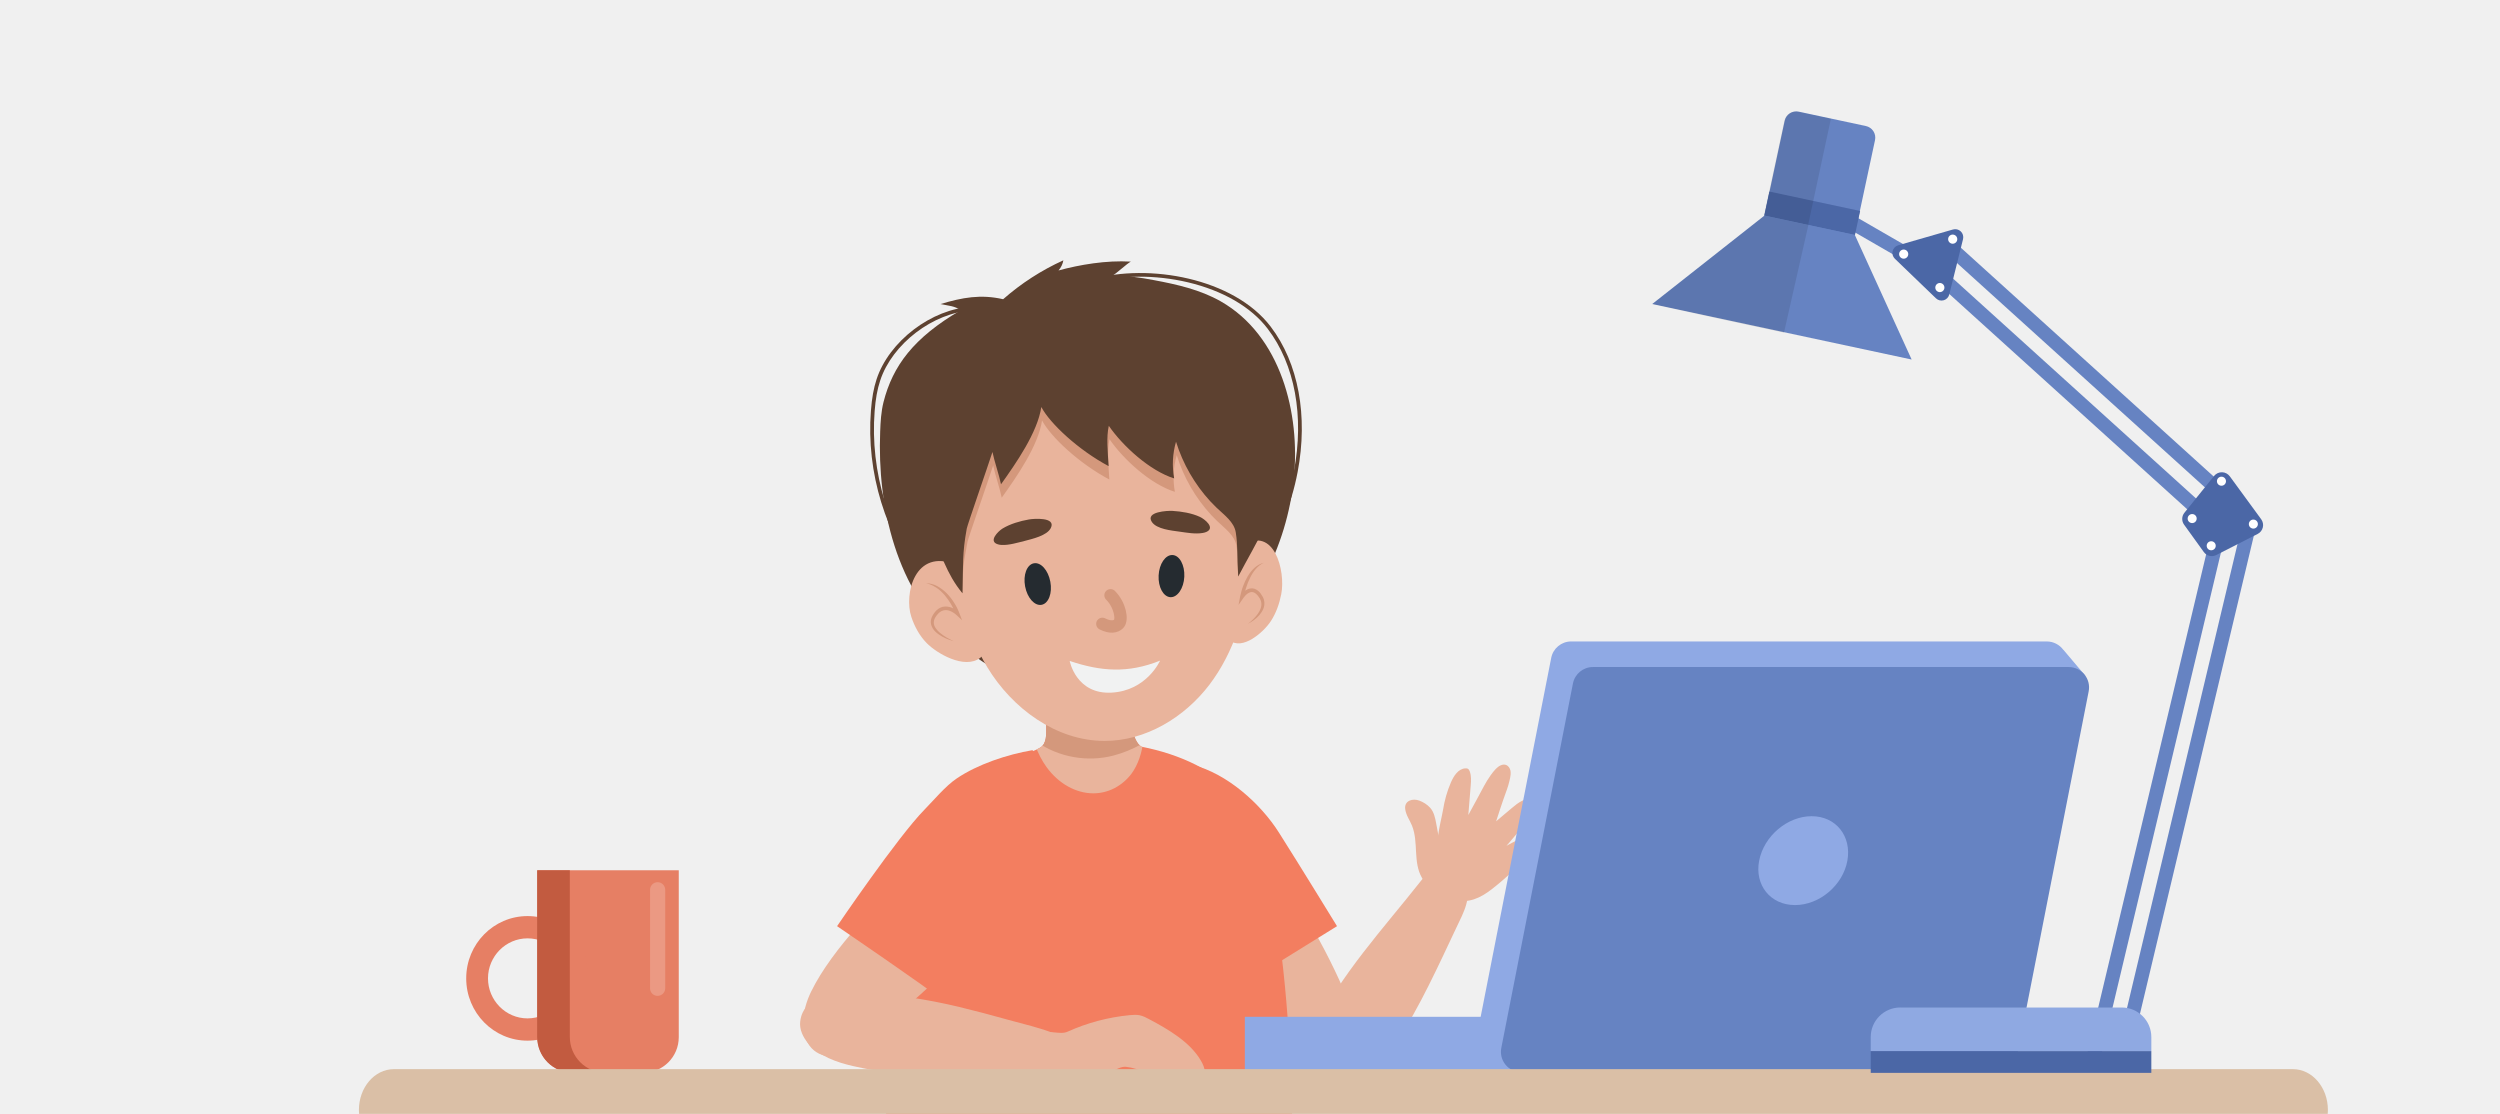
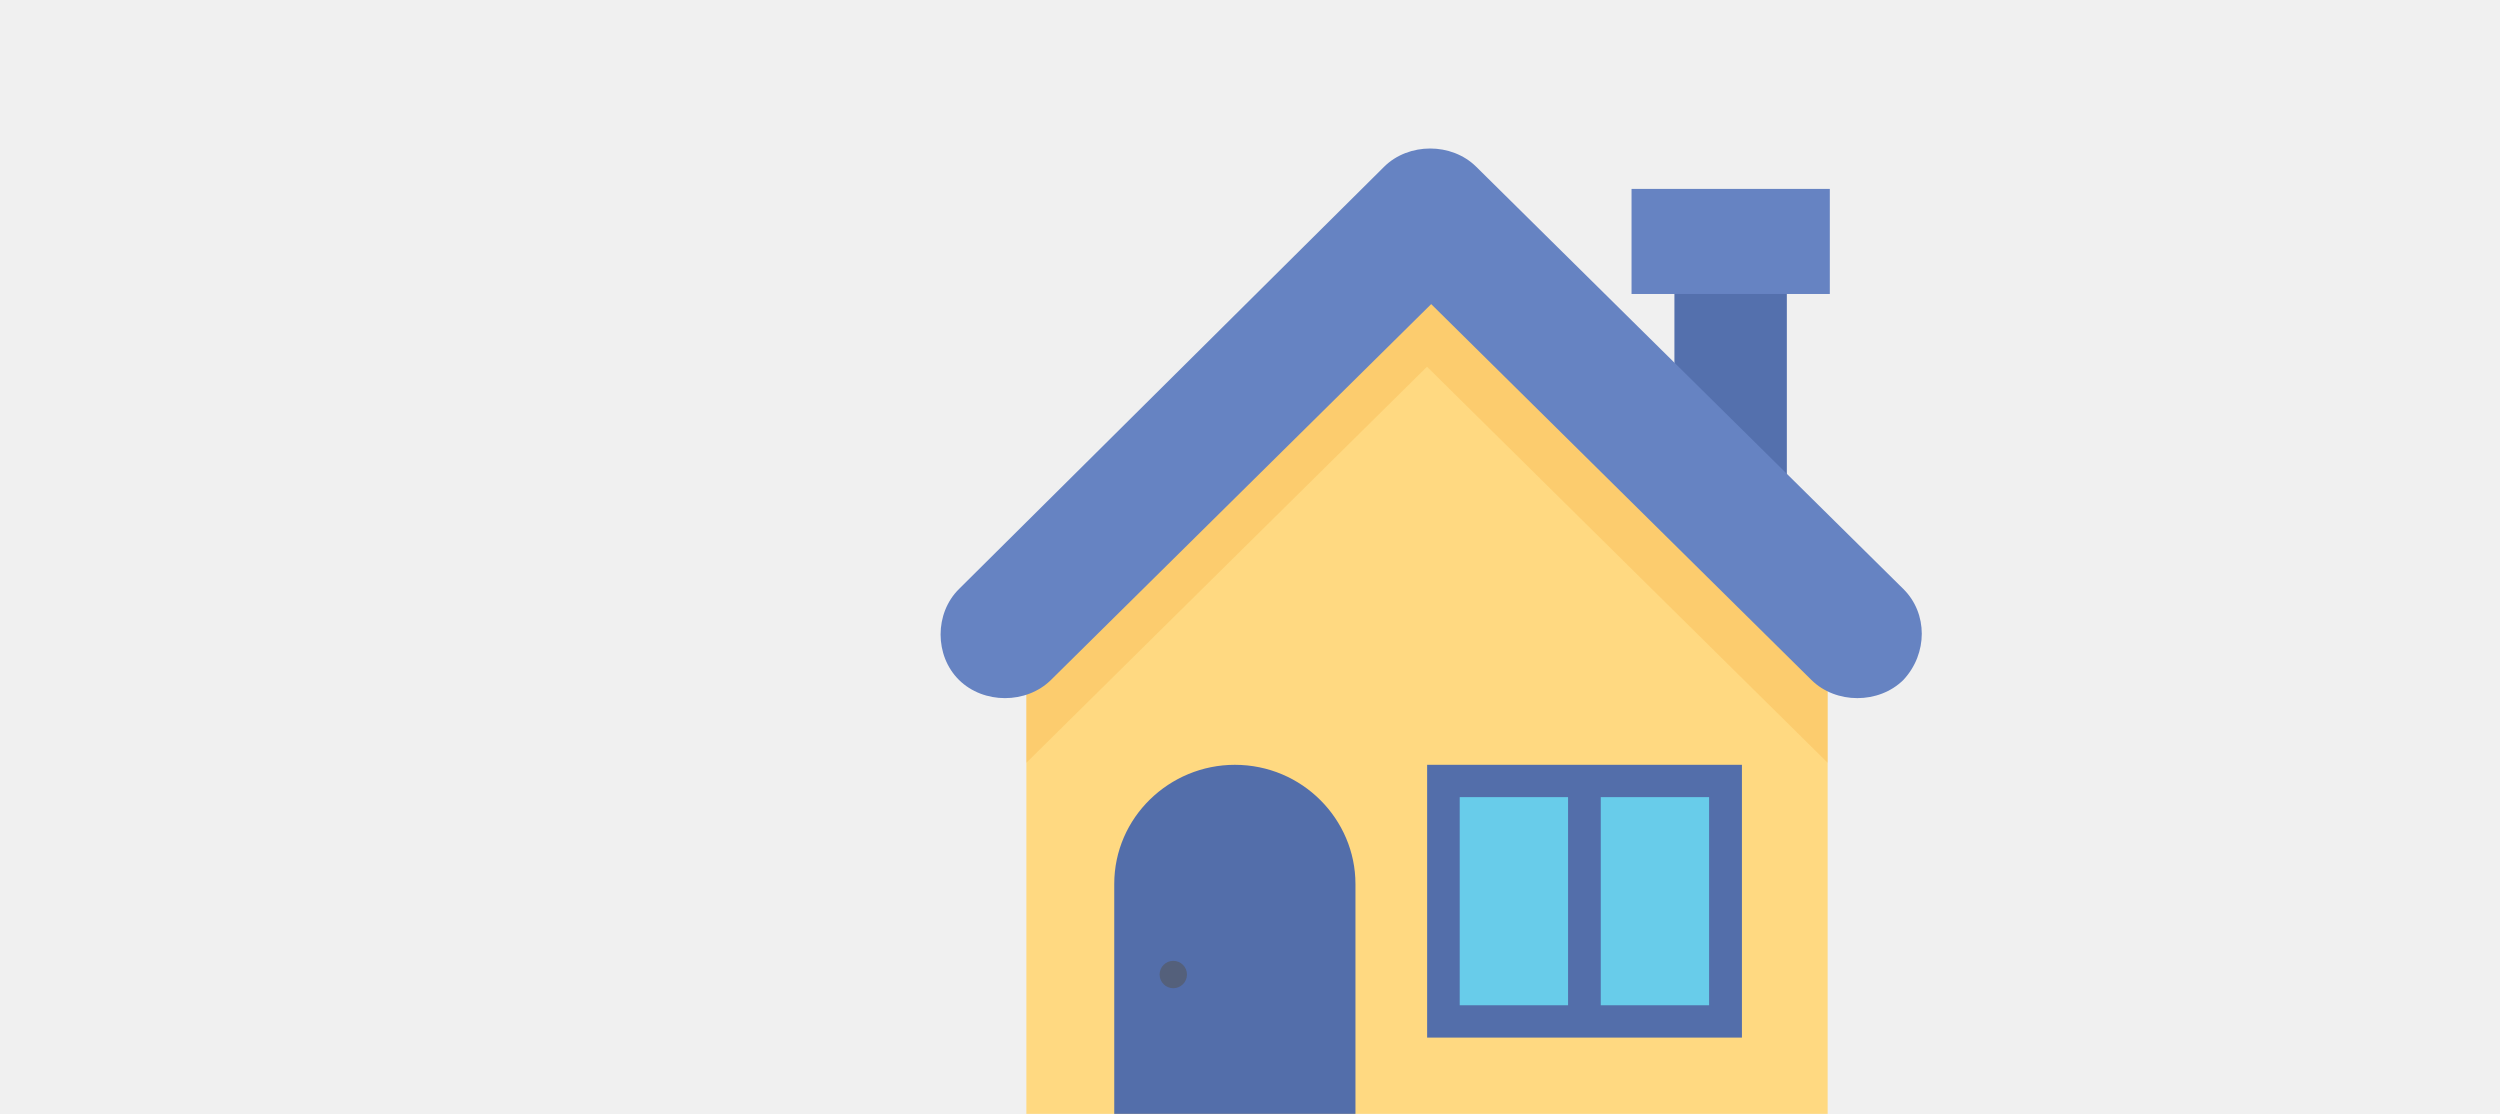
<svg xmlns="http://www.w3.org/2000/svg" width="202" height="90" fill="none">
  <g clip-path="url(#a)">
-     <path d="M102.209 83.521c-2.106-3.211-3.987-6.709-5.897-9.898-.775-1.286-1.542-2.625-1.858-4.047-.782-3.482 1.128-5.904 4.212-4.625 2.978 1.24 4.385 4.806 6.025 7.611 1.985 3.423 4.625 8.116 5.332 11.922.331 1.775-.022 3.663-1.271 4.408a2.087 2.087 0 0 1-1.918.12c-.669-.293-1.233-.91-1.737-1.527-1.031-1.233-1.978-2.572-2.888-3.964Z" fill="#E9B49C" />
-     <path d="M108.031 74.835s-9.823 6.1-10.635 6.566c-.21.12-2.971-4.67-3.174-4.987-.58-.91-1.136-1.865-1.565-2.865-.36-.85-.27-1.926-.233-2.851.09-2.046.534-4.07 1.309-5.965.248-.609.534-1.203.94-1.715.331-.413.737-.752 1.136-1.098a.686.686 0 0 1 .218-.143c.113-.037.226-.007.338.023 2.806.714 5.506 3.151 6.98 5.483 1.663 2.618 4.686 7.552 4.686 7.552Z" fill="#F37E60" />
-     <path d="M71.53 92.894c.09-.985.204-17.156.346-18.134.497-3.407 1.347-7.018 3.686-9.665.985-1.114 2.189-1.993 3.498-2.685a20.34 20.34 0 0 1 2.263-1.008c.873-.331 1.911-.52 2.708-.986.58-.33.497-1.15.504-1.715.015-.834.12-1.654.098-2.49-.03-1.03-.038-2.06-.09-3.083 1.15-.218 2.083-.324 3.31-.278 1.007.037 2.023-.06 3.03-.008.083.008.173.015.226.06.06.045.068.12.075.196.136 1.391 0 2.798.106 4.19.052.706.157 2.587.947 3.046 3.107.609 6.063 1.955 7.777 4.099 4.062 5.077 4.641 25.152 4.34 31.071-.263 5.13-33.674 6.664-32.823-2.61Z" fill="#F37E60" />
-     <mask id="b" style="mask-type:luminance" maskUnits="userSpaceOnUse" x="71" y="52" width="34" height="48">
-       <path d="M71.53 92.894c.09-.985.204-17.156.346-18.134.497-3.407 1.347-7.018 3.686-9.665.985-1.114 2.189-1.993 3.498-2.685a20.34 20.34 0 0 1 2.263-1.008c.873-.331 1.911-.52 2.708-.986.58-.33.497-1.15.504-1.715.015-.834.12-1.654.098-2.49-.03-1.03-.038-2.06-.09-3.083 1.15-.218 2.083-.324 3.31-.278 1.007.037 2.023-.06 3.03-.008.083.008.173.015.226.06.06.045.068.12.075.196.136 1.391 0 2.798.106 4.19.052.706.157 2.587.947 3.046 3.107.609 6.063 1.955 7.777 4.099 4.062 5.077 4.641 25.152 4.34 31.071-.263 5.13-33.674 6.664-32.823-2.61Z" fill="#fff" />
-     </mask>
-     <g mask="url(#b)">
-       <path d="M90.058 63.68a3.767 3.767 0 0 1-1.708.422c-1.414 0-2.82-.783-3.79-2.122-1.482-2.045-1.903-5.392-.752-7.844.39-.843.985-1.542 1.7-1.873 1.037-.497 2.21-.18 3.219.39a7.377 7.377 0 0 1 3.347 4.123c.609 1.887.436 4.257-.655 5.746a4.122 4.122 0 0 1-1.361 1.158Z" fill="#E9B49C" />
-       <path d="M98.88 45.32c-.038-2.076-.362-4.046-.933-5.671-2.49-7.04-11.689-8.703-17.157-3.595-6.1 5.701-3.58 19.187 2.964 23.873 1.752 1.256 4.114 1.677 6.22 1.12 6.356-1.692 9.018-9.243 8.905-15.727Z" fill="#D4987C" />
-     </g>
-     <path d="M73.327 81.28c2.903-2.52 5.664-5.378 8.371-7.92 1.091-1.03 2.197-2.106 2.889-3.385 1.7-3.136.519-5.987-2.798-5.596-3.204.384-5.529 3.43-7.868 5.694-2.843 2.753-6.664 6.551-8.371 10.026-.797 1.617-.97 3.528.022 4.588a2.06 2.06 0 0 0 1.813.632c.722-.098 1.43-.541 2.091-1 1.316-.918 2.595-1.948 3.851-3.04Z" fill="#E9B49C" />
-     <path d="M67.636 74.835s7.469 5.092 8.16 5.724c.181.165 5.273-4.257 5.536-4.528 1.211-1.226 2.332-2.565 3.182-4.07.933-1.632 1.504-3.617 1.256-5.505-.27-2.054-1.361-4.047-2.34-5.844-2.03.346-4.43 1.135-6.137 2.294-.917.624-1.797 1.7-2.587 2.504-2.181 2.22-7.07 9.425-7.07 9.425Z" fill="#F37E60" />
-     <path d="M117.015 69.923c.602.135 1.129.631 1.369 1.203.579 1.376-.12 2.587-.692 3.79-1.474 3.115-2.941 6.38-4.851 9.313-1.046 1.61-3.798 6.137-6.461 4.475-.557-.346-.872-.978-1-1.602-.271-1.332.195-2.67.767-3.874 2.128-4.453 5.641-8.213 8.687-12.08.451-.578.993-1.203 1.753-1.263.143 0 .293.007.428.038Z" fill="#E9B49C" />
-     <path d="M117.263 72.608c-.887-.309-1.88-.843-2.369-1.678-.737-1.27-.263-2.88-.805-4.22-.18-.443-.489-.85-.549-1.338-.083-.677.594-.888 1.136-.684.316.112.662.33.887.586.301.339.399.813.482 1.264l.18.97c-.045-.233.316-1.7.369-2.053.12-.767.331-1.52.639-2.234.226-.52.579-1.083 1.143-1.136.083-.007.166-.007.234.038.075.045.12.128.15.218.128.353.105.737.075 1.113-.068.797-.195 2.4-.195 2.4s.526-.97.774-1.422c.339-.61.617-1.219 1.031-1.79.128-.18.263-.354.413-.512.226-.233.557-.436.85-.316.181.075.301.271.339.46.037.195.007.398-.03.593a7.78 7.78 0 0 1-.361 1.211c-.286.775-.767 2.28-.767 2.28s.827-.7 1.241-1.046c.278-.233.564-.474.895-.624.188-.083.398-.136.601-.098.203.037.391.18.444.383.053.219-.068.444-.188.64-.617.985-2.159 2.73-2.159 2.73s1.174-.677 1.828-.835c.233-.06.489-.09.715-.015.895.278-.083 1.158-.444 1.474-1.098.97-2.166 2.016-3.325 2.911-.872.67-1.865 1.15-2.978.828-.083-.046-.166-.068-.256-.098ZM86.489 86.139c.571-1.151-.226-2.204-1.264-2.618-1.218-.489-2.467-.76-3.715-1.106a109.563 109.563 0 0 0-4.032-1.06c-2.587-.617-5.288-1.046-7.973-1.106-1.715-.037-4.61.038-4.851 2.31-.068.639.24 1.27.662 1.76.902 1.03 2.271 1.511 3.61 1.82 4.927 1.143 10.17.805 15.201.895.752.015 1.595-.008 2.121-.55.098-.105.18-.218.24-.345Z" fill="#E9B49C" />
-     <path d="M84.819 86.62c.73.076 1.354.647 2.09.79.527.098 1.061-.037 1.535-.27.436-.211.88-.354 1.331-.542.346-.15.813-.444 1.204-.399 1.038.106 2.12.73 3.084 1.106.218.083.451.173.677.105.225-.068.383-.36.233-.541.286.218.692.677 1.098.443.165-.097.248-.338.135-.489.166.143.331.294.542.354.21.06.474 0 .572-.196.045-.09.052-.195.045-.3-.015-.354-.158-.692-.339-.993-.88-1.505-2.632-2.513-4.122-3.31-.263-.143-.534-.286-.827-.346-.263-.052-.534-.03-.797-.007a15.84 15.84 0 0 0-5.01 1.331c-.338.158-.744.09-1.098.06-.263-.022-.541-.045-.79.06-.278.113-.473.361-.624.617-.278.474-.459 1.09-.368 1.64.075.421.15.872.654.91.203.015.414-.03.617-.03.06 0 .105 0 .158.007Z" fill="#E9B49C" />
-     <path d="M101.826 45.372c1.466-2.038 2.512-4.543 3.023-7.235.858-4.52.068-8.8-2.181-11.75-2.986-3.918-9.876-5.136-14.441-3.813l.082.286c2.25-.654 5.04-.67 7.665-.052 2.828.67 5.122 2 6.453 3.753 2.197 2.88 2.971 7.078 2.121 11.508-.503 2.647-1.534 5.107-2.971 7.115l.249.188ZM74.666 47.185l.233-.188c-3.076-3.85-4.61-8.875-4.227-13.786.075-.986.218-1.768.444-2.452.962-2.971 4.294-5.514 7.43-5.672l-.014-.3c-3.25.157-6.71 2.79-7.71 5.874-.233.714-.376 1.511-.451 2.527-.391 4.98 1.18 10.086 4.295 13.997Z" fill="#5D4130" />
-     <path d="M96.646 51.931c-1.121.602-2.25 1.189-3.182 2.046-1.339 1.234-2.264 3.016-3.941 3.716-1.347.556-2.911.285-4.227-.339-1.317-.624-2.452-1.564-3.64-2.4-1.483-1.037-3.077-1.917-4.446-3.098-4.791-4.122-6.333-10.906-6.092-16.976.03-.805.075-1.61.27-2.392.745-2.926 2.43-5.197 6.228-7.416-.451-.354-.955-.361-1.624-.504 1.767-.534 3.256-.805 5.061-.391a19.683 19.683 0 0 1 4.867-3.144c-.053.3-.188.586-.391.82 1.685-.46 3.843-.835 5.844-.715-.278.128-1.226 1.015-1.504 1.143 1.128-.03 2.256.143 3.37.354 1.857.346 3.738.774 5.385 1.707 4.889 2.783 6.446 9.079 5.919 14.329a21.558 21.558 0 0 1-2.407 7.92c-.767 1.429-1.715 2.79-2.978 3.806-.782.594-1.647 1.068-2.512 1.534Z" fill="#5D4130" />
-     <path d="M101.162 42.703c-.128-2.956-.895-5.867-2.625-8.229-1.925-2.625-4.979-4.377-8.213-4.716-3.234-.338-6.59.745-9.019 2.903-5.362 4.784-5.227 12.885-2.64 19.06.316.752.677 1.474 1.098 2.174 2.016 3.347 5.574 5.964 9.478 5.972 3.317.007 6.453-1.888 8.469-4.528 2.008-2.64 2.993-5.942 3.347-9.237.105-1.12.15-2.264.105-3.4Z" fill="#E9B49C" />
-     <path d="M89.73 48.099c.77.77.99 1.98.66 2.31-.233.233-.66.33-1.32 0" stroke="#D4987C" stroke-linecap="round" />
-     <path d="M93.734 53.38s-1.072 2.435-3.93 2.585c-2.86.15-3.374-2.561-3.374-2.561 2.516.845 4.695 1.02 7.304-.025Z" fill="#F1F2F2" />
-     <path d="M77.24 45.628c-3.31-1.376-4.22 2.377-3.603 4.22.256.76.64 1.497 1.233 2.106.798.827 3.062 2.166 4.325 1.203.572-.436.61-1.158.61-1.79.007-1.722-.316-4.806-2.565-5.739ZM100.411 44.072c2.535-1.617 3.482 2.053 3.114 3.933-.151.775-.414 1.535-.85 2.197-.579.88-2.287 2.392-3.34 1.526-.481-.39-.556-1.105-.594-1.745-.113-1.714-.045-4.813 1.67-5.911Z" fill="#E9B49C" />
-     <path d="M97.864 41.612c.158.166.316.331.481.489.617.594 1.43 1.158 1.557 2.008.173 1.098.023.632.135 2.467 1.452-2.76 3.874-11.049 3.032-12.62-.828-1.55-2.332-2.618-3.881-3.446-3.566-1.888-7.68-2.745-11.696-2.361-4.017.383-7.92 2.008-10.974 4.648-1.008.872.579 14.336 1.248 15.133.06-2.347.038-2.128.406-4.137.06-.323 1.663-4.904 2.076-6.19.143.715.55 1.895.692 2.61 1.204-1.685 2.956-4.197 3.257-6.243.7 1.331 2.986 3.468 5.438 4.776-.068-1.12-.195-2.346.015-3.256 1.128 1.64 3.325 3.64 5.28 4.25-.18-.986-.128-2.002.15-2.964a12.668 12.668 0 0 0 2.784 4.836Z" fill="#D4987C" />
-     <path d="M97.813 40.528c.158.166.316.331.481.49.617.593 1.43 1.158 1.557 2.008.173 1.098.09 1.722.196 3.557 1.451-2.76 3.196-5.415 3.617-8.5.241-1.76.188-3.64-.654-5.204-.827-1.55-2.332-2.617-3.881-3.445-3.565-1.888-7.68-2.745-11.696-2.362-4.017.384-7.92 2.009-10.974 4.649-1.008.872-1.94 1.865-2.497 3.076-.361.79-.55 1.67-.489 2.535.068.887.474 1.752.752 2.595.617 1.888 1.264 3.745 2.076 5.558.369.835.805 1.655 1.467 2.452.06-2.347-.023-3.22.346-5.227.06-.324 1.662-4.904 2.076-6.19.143.714.549 1.895.692 2.61 1.203-1.685 2.956-4.198 3.256-6.244.7 1.332 2.987 3.468 5.439 4.777-.068-1.121-.196-2.347.015-3.257 1.128 1.64 3.324 3.64 5.28 4.25-.18-.986-.128-2.001.15-2.964a12.686 12.686 0 0 0 2.79 4.836Z" fill="#5D4130" />
-     <path d="M97.18 43.063c.106-.015.204-.045.294-.083.752-.33-.143-1.045-.527-1.218-.67-.309-1.481-.437-2.211-.482-.376-.022-2.211.053-1.67.888.384.594 1.617.7 2.242.79.586.082 1.27.21 1.872.105ZM80.924 44.033a1.254 1.254 0 0 1-.301-.053c-.79-.24.022-1.052.376-1.27.632-.384 1.414-.61 2.143-.738.369-.067 2.204-.21 1.768.685-.308.632-1.52.887-2.129 1.053-.586.143-1.256.353-1.858.323Z" fill="#5D4130" />
-     <path d="M95.692 46.598c-.045.94-.549 1.678-1.12 1.655-.572-.03-1.001-.812-.956-1.752.045-.94.55-1.678 1.12-1.655.572.022 1.001.812.956 1.752ZM84.867 47.004c.173.925-.143 1.76-.707 1.865-.564.105-1.159-.564-1.332-1.49-.173-.924.143-1.76.707-1.865.565-.105 1.159.557 1.332 1.49Z" fill="#252B30" />
-     <path d="M102.105 45.477c-.278.06-.534.218-.752.414a2.817 2.817 0 0 0-.541.684 4.344 4.344 0 0 0-.369.782c-.053.136-.098.271-.135.414-.038.143-.076.278-.106.429l-.128.677.399-.572c.196-.278.512-.541.79-.451.143.038.271.158.383.293.053.068.106.15.151.218a.92.92 0 0 1 .083.745 1.674 1.674 0 0 1-.249.489 3.27 3.27 0 0 1-.368.429 3.515 3.515 0 0 1-.436.376c.346-.173.669-.407.932-.707.128-.15.248-.324.324-.52a1.133 1.133 0 0 0-.045-.94 2.32 2.32 0 0 0-.166-.263 1.054 1.054 0 0 0-.519-.406.731.731 0 0 0-.361-.015.858.858 0 0 0-.316.135 1.74 1.74 0 0 0-.451.459l.271.105a3.57 3.57 0 0 1 .09-.398c.03-.136.068-.27.113-.399.082-.263.18-.519.308-.767.12-.248.263-.481.444-.692.18-.218.399-.399.654-.519ZM74.823 47.117c.151.038.301.09.437.15.135.068.27.136.398.218.128.083.249.181.354.279.113.105.218.21.316.323.195.233.368.482.519.737.075.128.143.264.21.399.068.135.128.278.181.414l.24-.158c-.09-.09-.18-.15-.278-.218a2.079 2.079 0 0 0-.316-.166 1.266 1.266 0 0 0-.73-.06 1.18 1.18 0 0 0-.6.406c-.076.09-.136.188-.196.286-.06.105-.106.218-.136.346a.905.905 0 0 0 .008.376c.03.12.082.233.143.338.127.203.308.354.489.482.368.256.782.429 1.203.541a8.448 8.448 0 0 1-.58-.3 4.399 4.399 0 0 1-.526-.369 1.832 1.832 0 0 1-.406-.466.73.73 0 0 1-.083-.542c.023-.09.06-.18.113-.263a1.44 1.44 0 0 1 .18-.24.914.914 0 0 1 .467-.31.874.874 0 0 1 .55.053c.09.038.18.083.262.136.083.052.173.12.234.18l.458.422-.218-.572c-.06-.158-.128-.301-.195-.444a4.542 4.542 0 0 0-.241-.414 4.35 4.35 0 0 0-.594-.752 3.3 3.3 0 0 0-.76-.571 1.875 1.875 0 0 0-.444-.173c-.15-.038-.3-.06-.459-.068Z" fill="#D4987C" />
-     <path d="M103.602 77.579a47.64 47.64 0 0 0-.444-3.4l-.068-.421-.075-.421-.075-.421-.083-.422a16.877 16.877 0 0 0-.181-.842c-.06-.278-.12-.557-.195-.835-.068-.278-.136-.556-.218-.835a27.988 27.988 0 0 0-.233-.827l-.128-.414-.136-.406-.135-.406-.151-.406c-.398-1.076-.872-2.129-1.474-3.1a28.738 28.738 0 0 1 1.249 3.182l.135.407.128.406c.038.135.083.27.12.406l.113.414c.083.27.151.549.226.82.075.27.143.548.211.827.067.278.135.556.195.827l.098.414.09.421.09.414.091.421.173.835.677 3.362Z" fill="#F37E60" />
-     <path d="M100.583 82.157h22.901v4.48h-22.901v-4.48Z" fill="#8FA9E4" />
-     <path d="m119.552 82.592 5.785-29.428a1.642 1.642 0 0 1 1.621-1.335h38.427a1.67 1.67 0 0 1 1.335.682h.01l1.77 2.096-1.572-.346-5.696 28.974a1.644 1.644 0 0 1-1.622 1.335h-38.426c-1.049 0-1.83-.96-1.632-1.978Z" fill="#8FA9E4" />
-     <path d="M161.357 86.636H122.93a1.648 1.648 0 0 1-1.622-1.977l5.785-29.429a1.644 1.644 0 0 1 1.622-1.334h38.427c1.048 0 1.829.949 1.621 1.977l-5.784 29.428a1.636 1.636 0 0 1-1.622 1.335Z" fill="#6683C2" />
-     <path d="M149.269 69.54c-.356 1.987-2.254 3.59-4.232 3.59-1.978 0-3.283-1.612-2.897-3.59.385-1.988 2.284-3.59 4.232-3.59 1.958-.01 3.253 1.602 2.897 3.59Z" fill="#8FA9E4" />
-     <path d="M46.29 86.676h5.686a2.87 2.87 0 0 0 2.868-2.867V70.32H43.423v13.488a2.863 2.863 0 0 0 2.867 2.867Z" fill="#E67F64" />
-     <path d="M42.624 74.019c2.74 0 4.954 2.255 4.954 5.033 0 2.779-2.225 5.033-4.954 5.033-2.74 0-4.954-2.254-4.954-5.033 0-2.778 2.215-5.033 4.954-5.033Zm0 8.267c1.76 0 3.194-1.454 3.194-3.234 0-1.79-1.424-3.233-3.194-3.233-1.76 0-3.194 1.453-3.194 3.233s1.434 3.234 3.194 3.234Z" fill="#E67F64" />
-     <path opacity=".2" d="M53.137 80.466a.616.616 0 0 0 .613-.613v-7.96a.616.616 0 0 0-.613-.613.616.616 0 0 0-.613.613v7.96a.604.604 0 0 0 .613.613Z" fill="#fff" />
-     <path d="M46.042 70.32V83.79a2.885 2.885 0 0 0 2.888 2.887h-2.64a2.884 2.884 0 0 1-2.888-2.887V70.32h2.64Z" fill="#C25B40" />
-     <path d="M31.83 92.988h153.435c1.565 0 2.829-1.476 2.829-3.301 0-1.825-1.264-3.3-2.829-3.3H31.829c-1.565 0-2.829 1.475-2.829 3.3 0 1.825 1.272 3.3 2.83 3.3Z" fill="#DABFA6" />
-     <path d="m181.122 42.566 1.097.262-9.969 41.855-1.097-.261 9.969-41.856ZM178.895 42.111l1.097.262-10.226 42.937-1.097-.262 10.226-42.937ZM156.47 19.756l.757-.836 22.339 20.216-.756.836-22.34-20.216ZM155.822 22.233l.756-.836 22.34 20.215-.757.837-22.339-20.216Z" fill="#6683C2" />
-     <path d="M151.155 84.925h22.673v1.76h-22.673v-1.76Z" fill="#4B67A6" />
-     <path d="M153.54 81.406h17.903a2.389 2.389 0 0 1 2.385 2.384v1.136h-22.673V83.79a2.389 2.389 0 0 1 2.385-2.385Z" fill="#8FA9E2" />
-     <path d="m149.303 18.444.564-.976 6.716 3.877-.564.977-6.716-3.878Z" fill="#6683C2" />
-     <path d="m176.475 42.394 1.59 2.207a.795.795 0 0 0 1.014.243l3.342-1.703a.8.8 0 0 0 .284-1.185l-2.539-3.472a.8.8 0 0 0-1.265-.032l-2.393 2.969a.791.791 0 0 0-.033.973Z" fill="#4B67A6" />
-     <path d="M181.707 42.346c0 .203.163.365.365.365a.364.364 0 1 0 0-.73.364.364 0 0 0-.365.365ZM178.301 44.098c0 .203.162.365.365.365a.363.363 0 0 0 .365-.365.363.363 0 0 0-.365-.365.363.363 0 0 0-.365.365ZM176.762 41.9c0 .203.162.365.365.365a.363.363 0 0 0 .365-.365.363.363 0 0 0-.365-.365.368.368 0 0 0-.365.365Z" fill="#fff" />
-     <path d="m158.613 19.324-1.112 4.47a.645.645 0 0 1-1.078.308l-3.318-3.196a.646.646 0 0 1 .268-1.087l4.421-1.274a.65.65 0 0 1 .819.779Z" fill="#4B67A6" />
-     <path d="M156.431 23.437c.114.17.341.22.511.106a.368.368 0 0 0 .106-.511.368.368 0 0 0-.511-.106.375.375 0 0 0-.106.511ZM157.47 19.527c.114.17.341.219.511.105a.367.367 0 0 0 .106-.511.369.369 0 1 0-.617.406ZM153.51 20.735c.113.17.34.22.511.106a.368.368 0 0 0 .105-.511.368.368 0 0 0-.511-.106.368.368 0 0 0-.105.511ZM179.129 38.882c0 .203.163.365.365.365a.363.363 0 0 0 .365-.365.363.363 0 0 0-.365-.365.364.364 0 0 0-.365.365Z" fill="#fff" />
-     <path d="m142.059 19.77 7.301 1.558 2.141-10.002a.958.958 0 0 0-.746-1.144l-5.411-1.16a.959.959 0 0 0-1.144.747l-2.141 10.002Z" fill="#6683C2" />
-     <path d="m142.967 15.478 7.33 1.568-.416 1.944-7.33-1.568.416-1.944Z" fill="#4B67A6" />
-     <path d="m133.5 24.564 20.961 4.486-4.591-10.067-7.301-1.565-9.069 7.146Z" fill="#6683C2" />
-     <path opacity=".1" d="m146.117 18.18-3.545-.755-9.069 7.147s7.577 1.671 10.643 2.304M142.527 17.41l3.569.762 1.842-8.574-2.645-.568a.945.945 0 0 0-1.119.73l-1.647 7.65Z" fill="#000" />
+     <path d="M135.293 23.265h9.084v15.673h-9.084V23.265Z" fill="#5470AD" />
+     <path d="M131.828 15.264h16.021v8.49h-16.021v-8.49Z" fill="#6683C2" />
+     <path d="M82.93 54.286v36.082h64.744V54.286l-32.372-32c-12.553 12.571-19.655 19.592-32.372 32Z" fill="#FFD981" />
+     <path d="m147.84 54.286-32.373-32c-6.441 6.204-11.396 11.102-16.351 16l-16.186 16v7.347l32.372-32 32.372 32v.98-8.327h.166Z" fill="#F7B64C" fill-opacity=".35" />
+     <path d="M109.521 90.367h-19.49V71.43c0-5.388 4.46-9.633 9.745-9.633 5.45 0 9.745 4.408 9.745 9.633v18.938ZM115.312 61.796h25.436v22.04h-25.436v-22.04Z" fill="#536EAA" />
+     <path d="M117.945 64.408h8.754v16.817h-8.754V64.408Zm11.397 0h8.753v16.817h-8.753V64.408Z" fill="#68CCEA" />
+     <path d="m153.793 47.592-34.52-34.123c-1.982-1.959-5.45-1.959-7.432 0L77.487 47.592c-1.983 1.96-1.983 5.388 0 7.347 1.982 1.96 5.45 1.96 7.432 0l30.721-30.367 30.72 30.367c1.982 1.96 5.451 1.96 7.433 0 1.982-2.122 1.982-5.388 0-7.347Z" fill="#6683C2" />
+     <circle cx="94.802" cy="78.742" r="1.106" fill="#54607B" />
  </g>
  <defs>
    <clipPath id="a">
-       <rect width="202" height="90" rx="10" fill="#fff" />
+       <path fill="#fff" d="M0 0h202v90H0z" />
    </clipPath>
  </defs>
</svg>
